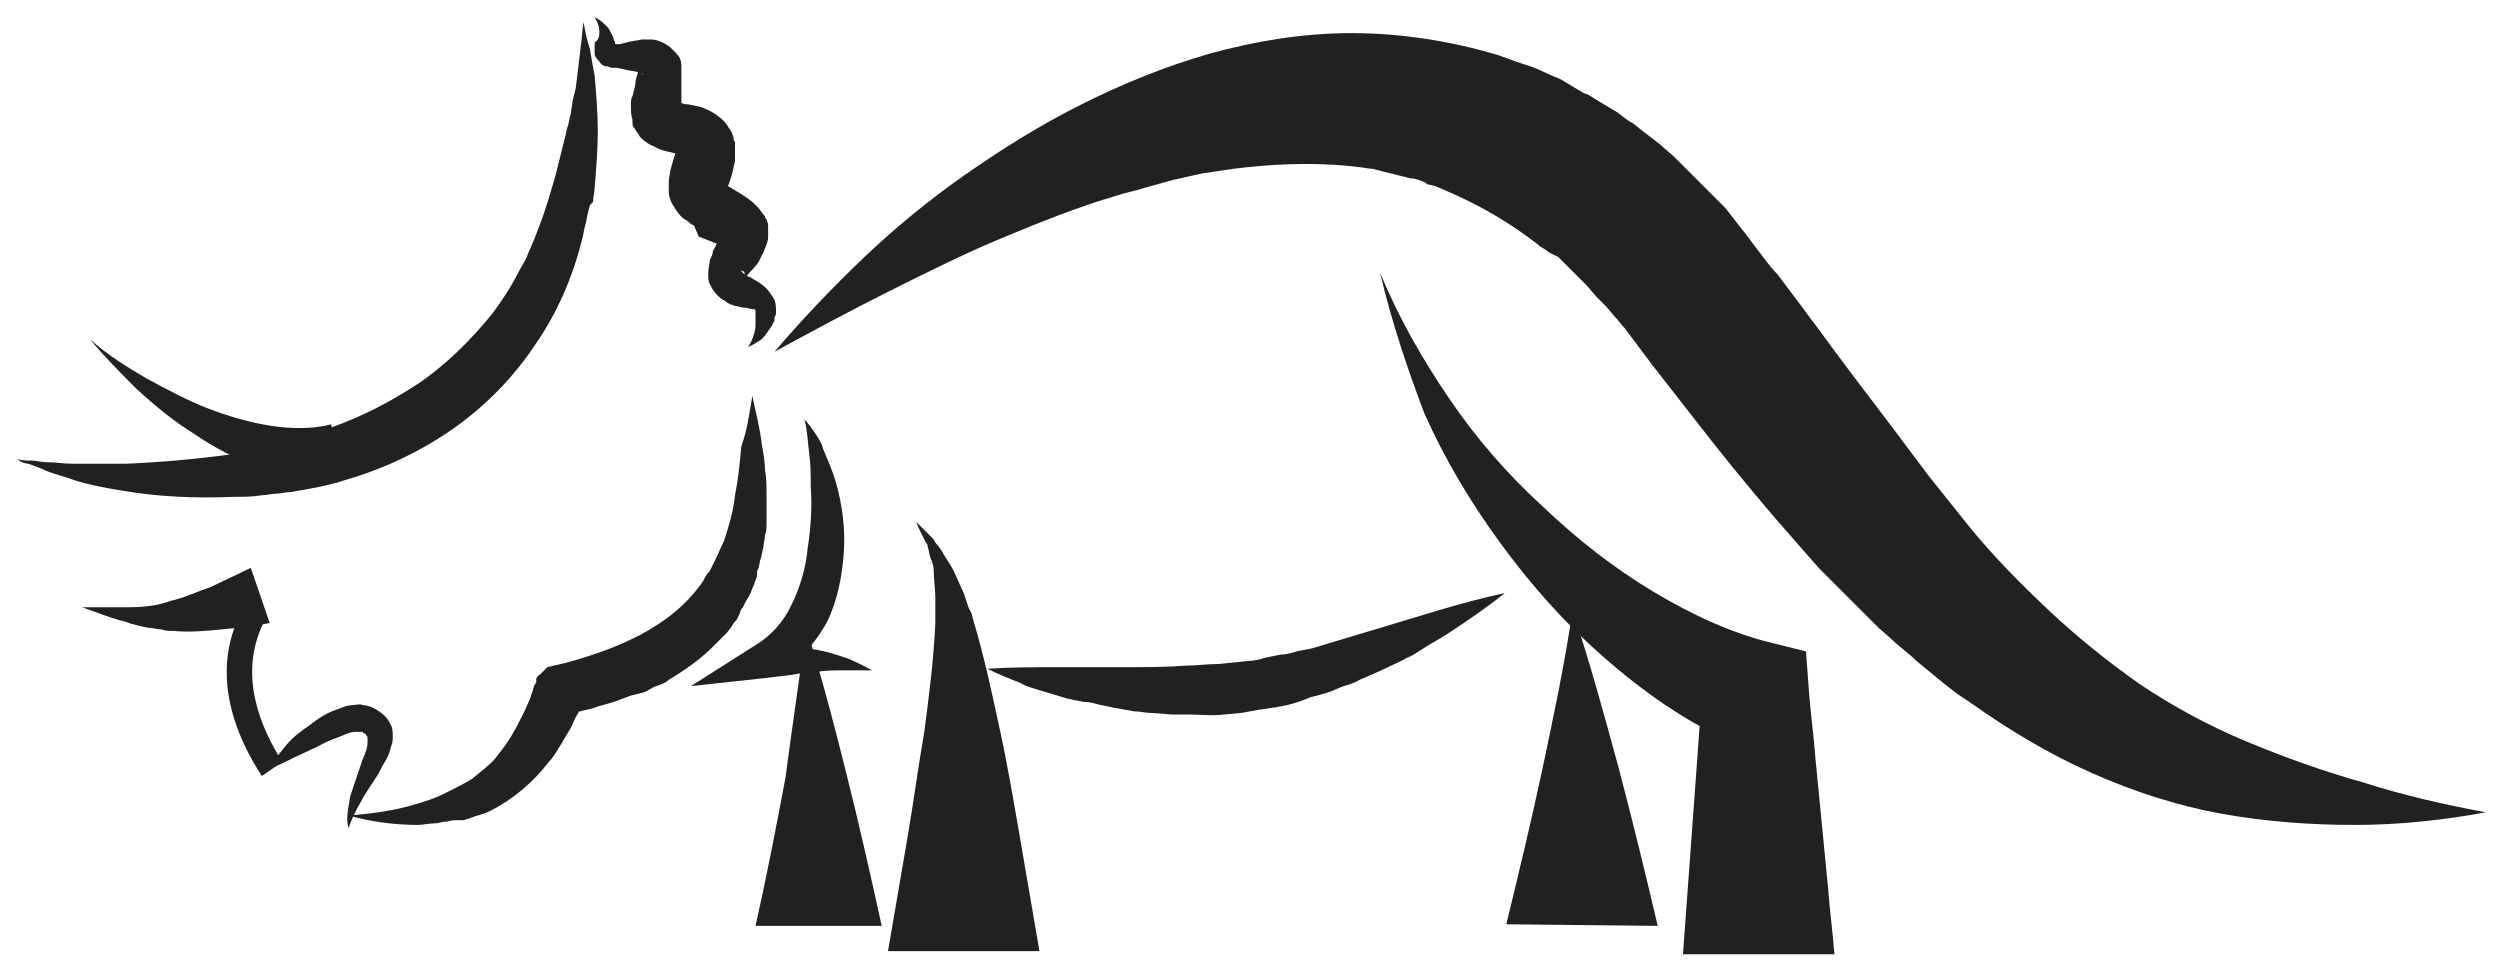
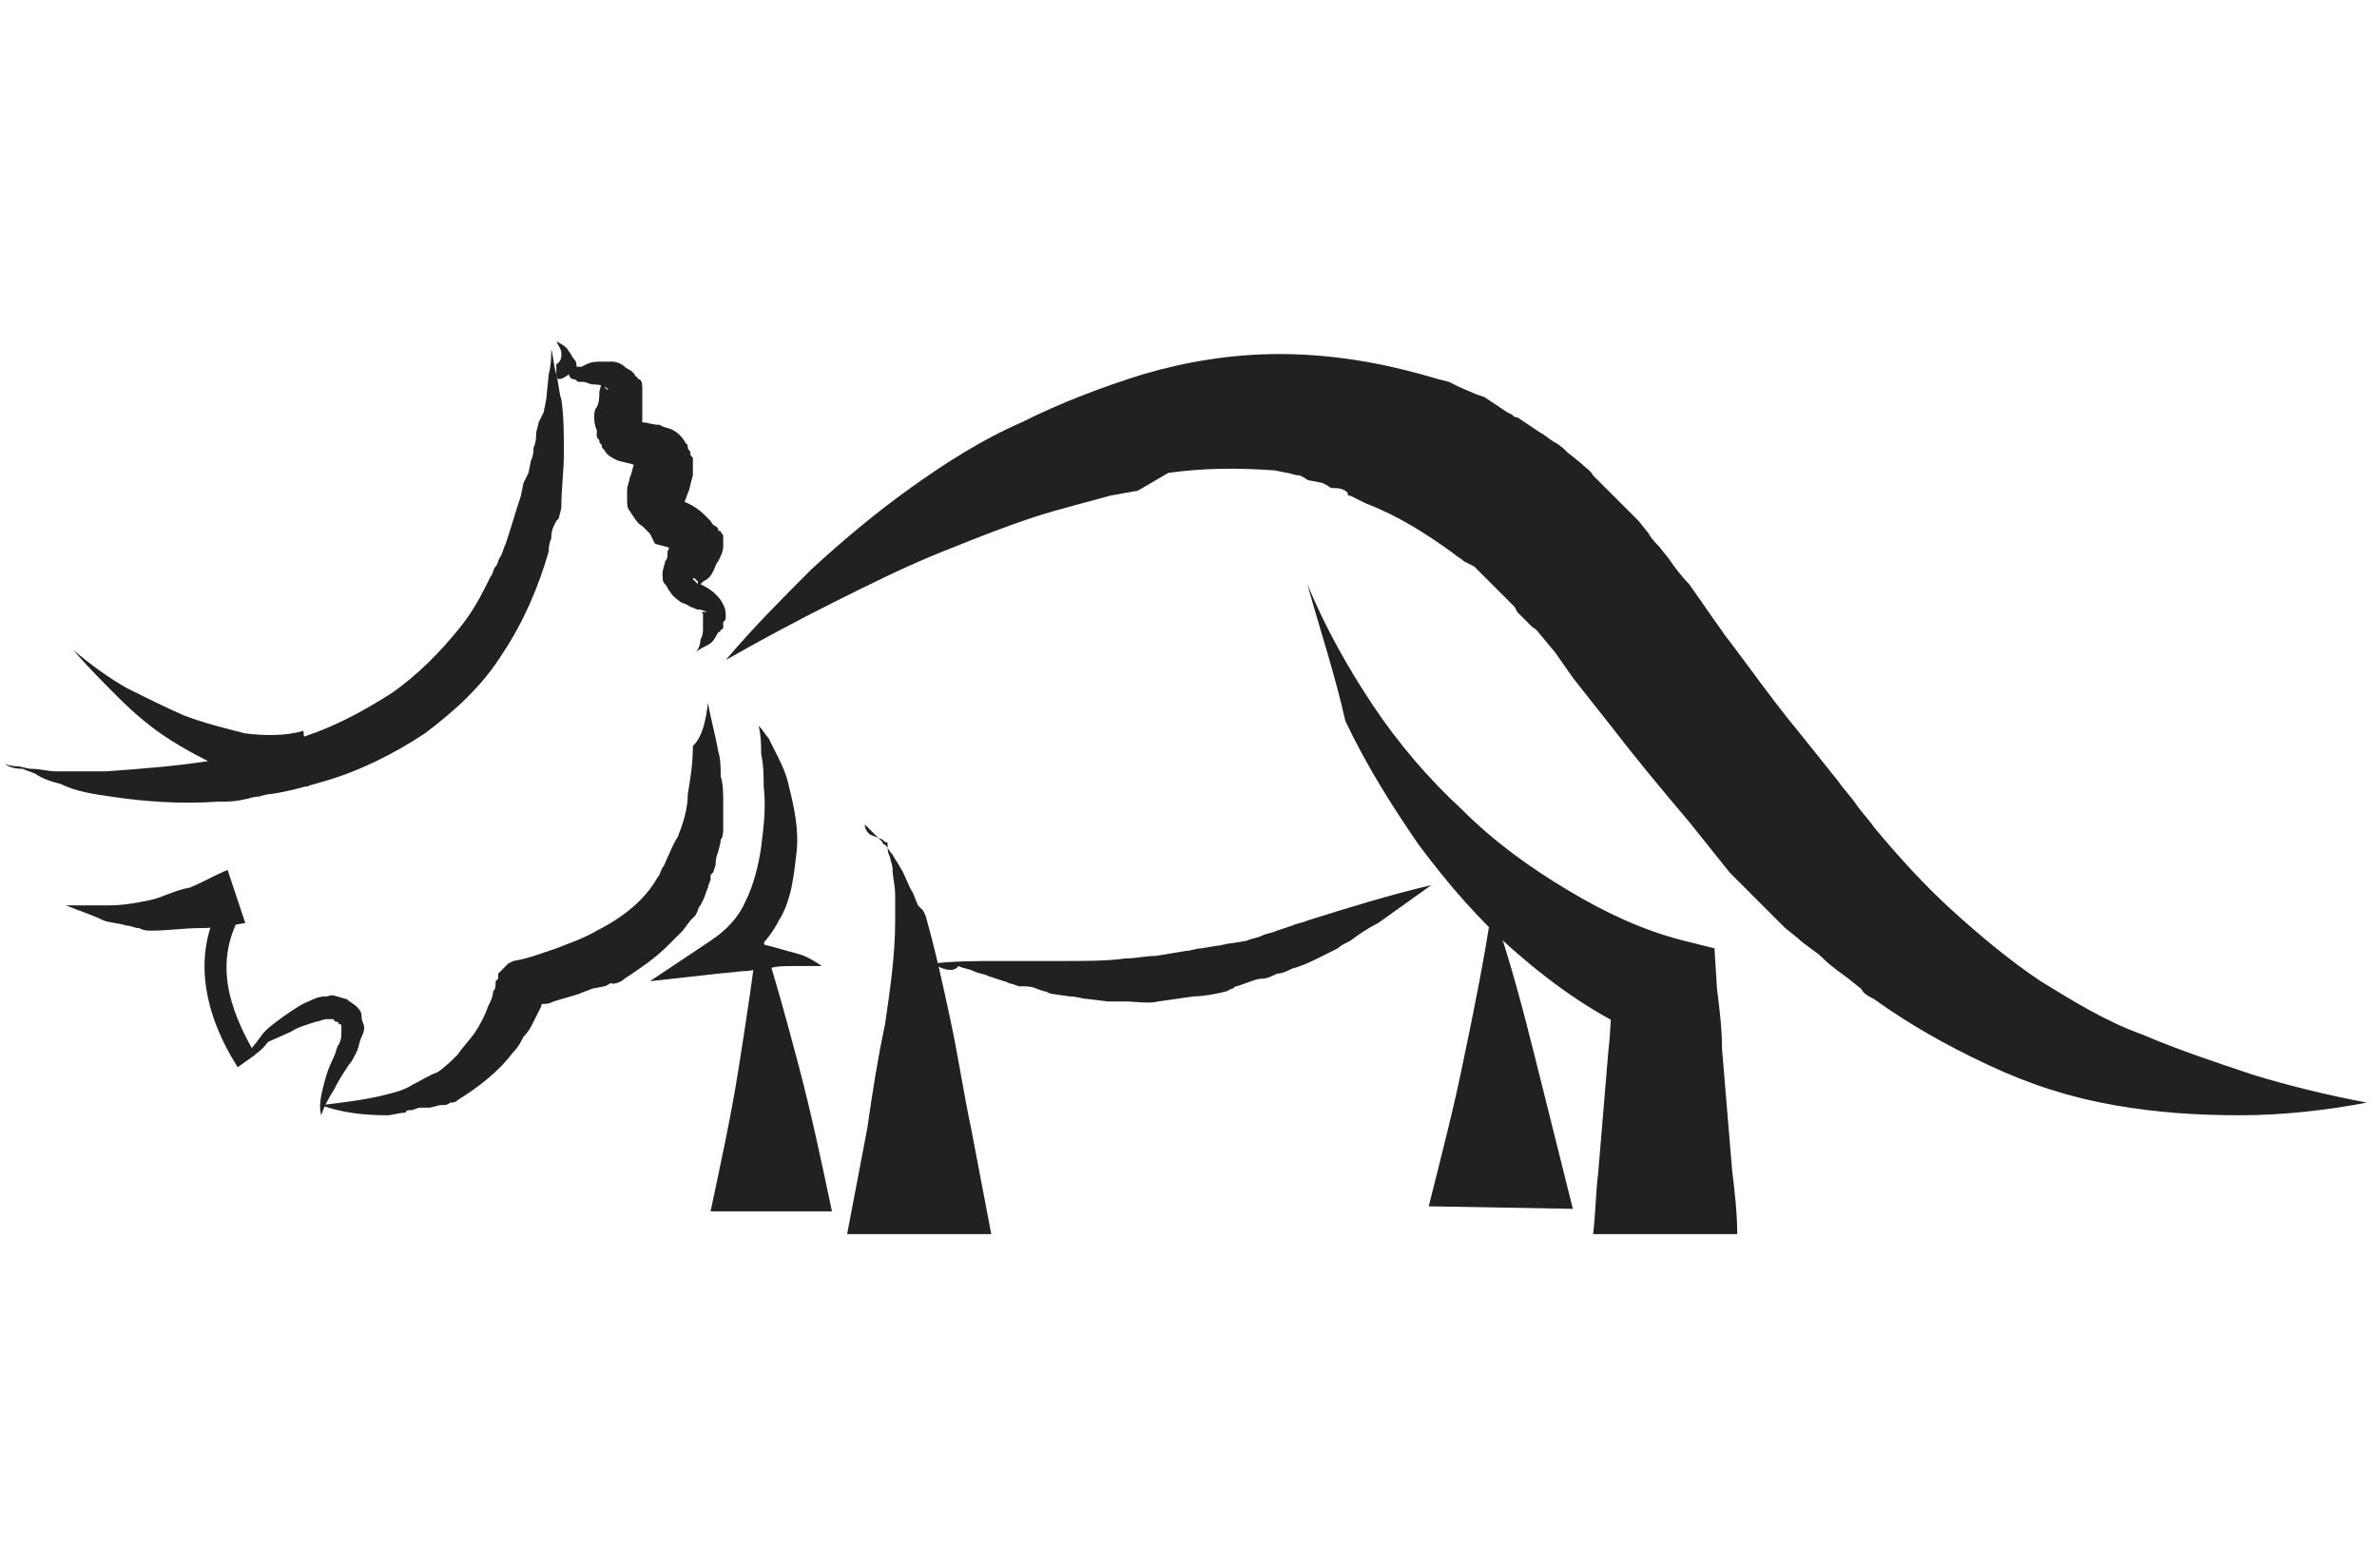
- <svg xmlns="http://www.w3.org/2000/svg" version="1.1" id="Layer_1" x="0px" y="0px" viewBox="0 0 158.5 62" style="enable-background:new 0 0 158.5 62;" xml:space="preserve">
+ <svg xmlns="http://www.w3.org/2000/svg" version="1.1" id="Layer_1" x="0px" y="0px" viewBox="0 0 94 62" style="enable-background:new 0 0 94 62;" xml:space="preserve">
  <style type="text/css">
	.st0{fill:#212121;}
</style>
  <g>
-     <path class="st0" d="M157.6,51.5c-2.7,0.5-5.5,0.8-8.3,0.8c-2.8,0-5.6-0.2-8.4-0.7c-2.8-0.5-5.6-1.4-8.3-2.6   c-2.7-1.2-5.2-2.7-7.6-4.4c-0.3-0.2-0.6-0.4-0.9-0.6l-0.9-0.7c-0.6-0.5-1.1-0.9-1.7-1.4c-0.5-0.5-1.1-0.9-1.6-1.4l-0.8-0.7   l-0.4-0.4c-0.1-0.1-0.3-0.3-0.4-0.4c-0.5-0.5-1-1-1.5-1.5c-0.5-0.5-1-1-1.5-1.5l-0.7-0.8l-0.7-0.8l-0.7-0.8l-0.7-0.8   c-1.8-2.1-3.5-4.2-5.2-6.4l-2.5-3.2l-1.2-1.6l-0.6-0.8c-0.2-0.2-0.4-0.5-0.6-0.7l-0.6-0.7c-0.1-0.1-0.2-0.2-0.3-0.3l-0.3-0.3   l-0.6-0.7c-0.1-0.1-0.2-0.2-0.3-0.3l-0.3-0.3l-0.6-0.6c-0.2-0.2-0.4-0.4-0.6-0.6L98.2,16c-0.2-0.2-0.5-0.3-0.7-0.5   c-1.8-1.4-3.7-2.5-5.8-3.4L91,11.8l-0.4-0.1c-0.1,0-0.1,0-0.2-0.1l-0.2-0.1c-0.3-0.1-0.5-0.2-0.8-0.2c-0.1,0-0.3-0.1-0.4-0.1   l-0.4-0.1l-0.8-0.2c-0.1,0-0.3-0.1-0.4-0.1l-0.4-0.1c-0.3,0-0.6-0.1-0.8-0.1l-0.9-0.1c-2.3-0.2-4.7-0.1-7.1,0.2L76.2,11l-1.8,0.4   l-1.8,0.5c-0.6,0.2-1.2,0.3-1.8,0.5c-2.4,0.7-4.9,1.7-7.3,2.7c-2.4,1-4.8,2.2-7.2,3.4c-2.4,1.2-4.8,2.5-7.2,3.8   c1.8-2.1,3.7-4.1,5.7-6c2-1.9,4.2-3.7,6.5-5.3c2.3-1.6,4.7-3.1,7.3-4.4c2.6-1.3,5.3-2.4,8.1-3.2c2.9-0.8,5.9-1.3,9-1.3   c3.1,0,6.3,0.5,9.3,1.4l1.1,0.4l0.6,0.2l0.3,0.1l0.3,0.1l1.1,0.5l0.5,0.2l0.5,0.3l1,0.6l0.3,0.1c0.1,0.1,0.2,0.1,0.3,0.2l0.5,0.3   l1,0.6c0.3,0.2,0.6,0.5,1,0.7c0.3,0.2,0.6,0.5,0.9,0.7l0.9,0.7c0.3,0.3,0.6,0.5,0.9,0.8l0.8,0.8l0.4,0.4c0.1,0.1,0.3,0.3,0.4,0.4   l0.8,0.8l0.4,0.4c0.1,0.1,0.3,0.3,0.4,0.4l0.7,0.9c0.2,0.3,0.5,0.6,0.7,0.9l0.6,0.8c0.4,0.5,0.8,1.1,1.3,1.6l1.2,1.6   c0.4,0.5,0.8,1.1,1.2,1.6c1.6,2.2,3.2,4.3,4.8,6.4l0.6,0.8l0.6,0.8l0.6,0.8l0.6,0.8c0.4,0.5,0.8,1,1.2,1.5c0.4,0.5,0.8,1,1.2,1.5   c1.6,2,3.4,3.8,5.2,5.5c1.8,1.7,3.8,3.3,5.8,4.7c2.1,1.4,4.3,2.6,6.7,3.6c2.4,1,4.9,1.9,7.4,2.6C152.3,50.4,154.9,51,157.6,51.5z" />
-     <path class="st0" d="M87.5,17.3c1.2,2.9,2.7,5.5,4.4,8c1.7,2.5,3.7,4.8,5.9,6.8c2.2,2.1,4.5,3.9,7,5.4c2.5,1.5,5.1,2.7,7.7,3.3   l2,0.5l0.2,2.7c0.1,1.3,0.3,2.7,0.4,4.1l0.4,4.1l0.4,4.1c0.1,1.4,0.3,2.8,0.4,4.2h-9.6c0.1-1.3,0.2-2.7,0.3-4.1l0.3-4.1l0.3-4.1   c0.1-1.4,0.2-2.8,0.3-4.2l2.2,3.2c-3.2-1.4-6-3.4-8.5-5.6c-2.5-2.2-4.6-4.6-6.5-7.2c-1.9-2.6-3.5-5.3-4.8-8.2   C89.2,23.3,88.2,20.3,87.5,17.3z" />
-     <path class="st0" d="M58.1,33.1c0.2,0.2,0.4,0.4,0.6,0.6l0.3,0.3l0.2,0.2c0,0.1,0.1,0.1,0.1,0.2c0.2,0.2,0.4,0.5,0.5,0.7   c0.2,0.3,0.3,0.5,0.5,0.8c0.3,0.5,0.5,1.1,0.8,1.7l0.3,0.9l0.1,0.2l0.1,0.2l0.1,0.4c0.7,2.3,1.2,4.7,1.7,7c0.5,2.3,0.9,4.7,1.3,7   l0.6,3.5l0.6,3.5h-9.6l0.6-3.5l0.6-3.5c0.4-2.3,0.7-4.6,1.1-6.9c0.3-2.3,0.6-4.6,0.7-6.9l0-0.4l0-0.2l0-0.2l0-0.8   c0-0.6-0.1-1.1-0.1-1.7c0-0.3-0.1-0.6-0.2-0.8c-0.1-0.3-0.1-0.5-0.2-0.8c0-0.1,0-0.1-0.1-0.2l-0.1-0.2l-0.2-0.4   C58.3,33.6,58.2,33.4,58.1,33.1z" />
-     <path class="st0" d="M51.1,39.8c1,3.1,1.8,6.2,2.6,9.4c0.8,3.2,1.5,6.3,2.2,9.5h-8c0.7-3.1,1.3-6.2,1.9-9.4   C50.2,46.2,50.7,43,51.1,39.8z" />
-     <path class="st0" d="M99.7,38.7c1.1,3.3,2,6.6,2.9,9.9c0.9,3.4,1.7,6.7,2.5,10.1l-9.6-0.1c0.8-3.3,1.6-6.6,2.3-9.9   C98.5,45.4,99.2,42.1,99.7,38.7z" />
-     <path class="st0" d="M62.6,42.4c1.5-0.1,2.9-0.1,4.3-0.1c0.7,0,1.4,0,2.1,0c0.7,0,1.4,0,2.1,0c1.4,0,2.8,0,4.1-0.1   c0.7,0,1.3-0.1,2-0.1l1-0.1l1-0.1c0.3,0,0.7-0.1,1-0.2l1-0.2c0.3,0,0.7-0.1,1-0.2l1-0.2c0.3-0.1,0.7-0.2,1-0.3   c0.3-0.1,0.7-0.2,1-0.3l1-0.3c0.3-0.1,0.7-0.2,1-0.3c2.7-0.8,5.4-1.7,8.2-2.3c-1.1,0.9-2.3,1.7-3.5,2.5c-0.6,0.4-1.2,0.7-1.8,1.1   c-0.3,0.2-0.6,0.4-0.9,0.5c-0.3,0.2-0.6,0.3-1,0.5c-0.6,0.3-1.3,0.6-2,0.9c-0.3,0.2-0.7,0.3-1,0.4c-0.3,0.1-0.7,0.3-1,0.4   c-0.3,0.1-0.7,0.2-1.1,0.3l-0.5,0.2c-0.1,0-0.2,0.1-0.3,0.1l-0.3,0.1c-0.7,0.2-1.5,0.3-2.2,0.4l-1.1,0.2l-1.1,0.1   c-0.7,0.1-1.5,0-2.2,0l-0.6,0l-0.5,0L73,45.2c-0.4,0-0.7-0.1-1.1-0.1l-1.1-0.2c-0.2,0-0.4-0.1-0.5-0.1l-0.5-0.1   c-0.4-0.1-0.7-0.2-1.1-0.2l-0.5-0.1c-0.2,0-0.3-0.1-0.5-0.1l-1-0.3c-0.3-0.1-0.7-0.2-1-0.3c-0.3-0.1-0.7-0.2-1-0.4   C63.9,43,63.2,42.7,62.6,42.4z" />
-     <path class="st0" d="M47.7,25.1c0.2,1,0.5,2.1,0.6,3.1c0.1,0.5,0.2,1.1,0.2,1.6c0.1,0.5,0.1,1.1,0.1,1.6c0,0.5,0,1.1,0,1.7   c0,0.3,0,0.6-0.1,0.8c0,0.3-0.1,0.6-0.1,0.8c-0.1,0.3-0.1,0.6-0.2,0.8L48.1,36l-0.1,0.2L48,36.5c-0.1,0.3-0.2,0.6-0.3,0.8   c-0.1,0.3-0.2,0.5-0.4,0.8l-0.2,0.4c-0.1,0.1-0.2,0.3-0.2,0.4l-0.2,0.4c-0.1,0.1-0.2,0.2-0.3,0.4l-0.3,0.4   c-0.1,0.1-0.2,0.2-0.3,0.3c-0.2,0.2-0.4,0.4-0.6,0.6c-0.8,0.8-1.8,1.5-2.8,2.1c-0.2,0.2-0.5,0.3-0.8,0.4c-0.3,0.1-0.5,0.3-0.8,0.4   L40,44.1c-0.3,0.1-0.5,0.2-0.8,0.3c-0.5,0.2-1.1,0.3-1.6,0.5c-0.3,0.1-0.5,0.1-0.8,0.2L36,45.2l0.7-0.3c0.1,0,0.1-0.1,0.1-0.1   c0,0,0,0,0,0c0,0,0,0,0,0l0,0l0,0c0,0,0,0,0,0.1c-0.1,0.1-0.1,0.3-0.2,0.4c-0.2,0.3-0.3,0.7-0.5,1c-0.2,0.3-0.4,0.7-0.6,1   c-0.2,0.3-0.4,0.7-0.7,1c-1,1.3-2.3,2.4-3.7,3.1c-0.2,0.1-0.4,0.2-0.5,0.2c-0.2,0.1-0.4,0.1-0.6,0.2l-0.6,0.2   C29.2,52,29,52,28.8,52c-0.2,0-0.4,0.1-0.6,0.1c-0.2,0-0.4,0.1-0.6,0.1c-0.4,0-0.8,0.1-1.1,0.1c-1.5,0-3-0.2-4.4-0.6   c1.4-0.1,2.9-0.3,4.2-0.7c0.7-0.2,1.3-0.4,1.9-0.7c0.6-0.3,1.2-0.6,1.7-0.9c0.5-0.4,1-0.8,1.4-1.2c0.4-0.5,0.8-1,1.1-1.5   c0.3-0.5,0.6-1.1,0.9-1.7c0.1-0.3,0.3-0.6,0.4-1c0.1-0.2,0.1-0.4,0.2-0.6c0,0,0.1-0.1,0.1-0.2l0-0.1l0,0l0-0.1   c0.1-0.1,0.1-0.2,0.2-0.2c0.1-0.1,0.2-0.2,0.3-0.3l0.2-0.2l0.4-0.1c1-0.2,1.9-0.5,2.8-0.8c0.9-0.3,1.8-0.7,2.6-1.1   c1.7-0.9,3.1-2,4.1-3.5c0.1-0.2,0.2-0.4,0.4-0.6c0.1-0.2,0.2-0.4,0.3-0.6c0.2-0.4,0.4-0.9,0.6-1.3c0.3-0.9,0.6-1.9,0.7-2.9   c0.2-1,0.3-2,0.4-3.1C47.4,27.2,47.5,26.2,47.7,25.1z" />
-     <path class="st0" d="M16.9,48.8c0.4-0.5,0.8-1,1.2-1.5c0.4-0.5,0.9-0.9,1.5-1.3c0.5-0.4,1.1-0.8,1.7-1c0.3-0.1,0.7-0.3,1.1-0.3   c0.2,0,0.4-0.1,0.6,0c0.2,0,0.5,0.1,0.7,0.2c0.2,0.1,0.5,0.3,0.7,0.5c0.2,0.2,0.3,0.4,0.4,0.6c0.1,0.2,0.1,0.5,0.1,0.7   c0,0.2,0,0.4-0.1,0.6c-0.1,0.4-0.2,0.7-0.4,1c-0.2,0.3-0.3,0.6-0.5,0.9c-0.3,0.5-0.7,1-1,1.6c-0.3,0.5-0.6,1.1-0.8,1.7   c-0.2-0.6,0-1.3,0.1-2c0.2-0.6,0.4-1.2,0.6-1.8c0.1-0.3,0.2-0.6,0.3-0.8c0.1-0.3,0.2-0.5,0.2-0.8c0-0.1,0-0.2,0-0.3   c0-0.1,0-0.1-0.1-0.2c0-0.1-0.1-0.1-0.1-0.1c0,0-0.1,0-0.1-0.1c0,0-0.1,0-0.2,0c-0.1,0-0.2,0-0.3,0c-0.2,0-0.5,0.1-0.7,0.2   c-0.5,0.2-1.1,0.4-1.6,0.7L18.7,48C18.1,48.3,17.5,48.6,16.9,48.8z" />
+     <path class="st0" d="M93.6,43.6c-1.6,0.3-3.3,0.5-5,0.5c-1.7,0-3.3-0.1-5-0.4c-1.7-0.3-3.3-0.8-5-1.6s-3.1-1.6-4.5-2.6   c-0.2-0.1-0.4-0.2-0.5-0.4l-0.5-0.4c-0.4-0.3-0.7-0.5-1-0.8c-0.3-0.3-0.7-0.5-1-0.8l-0.5-0.4l-0.2-0.2c-0.1-0.1-0.2-0.2-0.2-0.2   c-0.3-0.3-0.6-0.6-0.9-0.9c-0.3-0.3-0.6-0.6-0.9-0.9l-0.4-0.5l-0.4-0.5l-0.4-0.5l-0.4-0.5c-1.1-1.3-2.1-2.5-3.1-3.8l-1.5-1.9   l-0.7-1L61,25.2c-0.1-0.1-0.2-0.3-0.4-0.4l-0.4-0.4c-0.1-0.1-0.1-0.1-0.2-0.2L59.9,24l-0.4-0.4c-0.1-0.1-0.1-0.1-0.2-0.2l-0.2-0.2   l-0.4-0.4c-0.1-0.1-0.2-0.2-0.4-0.4l-0.4-0.2c-0.1-0.1-0.3-0.2-0.4-0.3c-1.1-0.8-2.2-1.5-3.5-2l-0.4-0.2l-0.2-0.1   c-0.1,0-0.1,0-0.1-0.1l-0.1-0.1c-0.2-0.1-0.3-0.1-0.5-0.1c-0.1,0-0.2-0.1-0.2-0.1l-0.2-0.1l-0.5-0.1c-0.1,0-0.2-0.1-0.2-0.1   l-0.2-0.1c-0.2,0-0.4-0.1-0.5-0.1l-0.5-0.1c-1.4-0.1-2.8-0.1-4.2,0.1L45,19.4l-1.1,0.2l-1.1,0.3c-0.4,0.1-0.7,0.2-1.1,0.3   c-1.4,0.4-2.9,1-4.4,1.6s-2.9,1.3-4.3,2c-1.4,0.7-2.9,1.5-4.3,2.3c1.1-1.3,2.2-2.4,3.4-3.6c1.2-1.1,2.5-2.2,3.9-3.2   c1.4-1,2.8-1.9,4.4-2.6c1.6-0.8,3.2-1.4,4.8-1.9c1.7-0.5,3.5-0.8,5.4-0.8s3.8,0.3,5.6,0.8l0.7,0.2l0.4,0.1l0.2,0.1l0.2,0.1l0.7,0.3   l0.3,0.1l0.3,0.2l0.6,0.4l0.2,0.1c0.1,0.1,0.1,0.1,0.2,0.1l0.3,0.2l0.6,0.4c0.2,0.1,0.4,0.3,0.6,0.4c0.2,0.1,0.4,0.3,0.5,0.4   l0.5,0.4c0.2,0.2,0.4,0.3,0.5,0.5l0.5,0.5l0.2,0.2c0.1,0.1,0.2,0.2,0.2,0.2l0.5,0.5l0.2,0.2c0.1,0.1,0.2,0.2,0.2,0.2l0.4,0.5   c0.1,0.2,0.3,0.4,0.4,0.5l0.4,0.5c0.2,0.3,0.5,0.7,0.8,1l0.7,1c0.2,0.3,0.5,0.7,0.7,1c1,1.3,1.9,2.6,2.9,3.8l0.4,0.5l0.4,0.5   l0.4,0.5l0.4,0.5c0.2,0.3,0.5,0.6,0.7,0.9c0.2,0.3,0.5,0.6,0.7,0.9c1,1.2,2,2.3,3.1,3.3c1.1,1,2.3,2,3.5,2.8c1.3,0.8,2.6,1.6,4,2.1   c1.4,0.6,2.9,1.1,4.4,1.6C90.4,42.9,92,43.3,93.6,43.6z" />
+     <path class="st0" d="M51.7,23.1c0.7,1.7,1.6,3.3,2.6,4.8c1,1.5,2.2,2.9,3.5,4.1c1.3,1.3,2.7,2.3,4.2,3.2c1.5,0.9,3,1.6,4.6,2   l1.2,0.3l0.1,1.6c0.1,0.8,0.2,1.6,0.2,2.4l0.2,2.4l0.2,2.4c0.1,0.8,0.2,1.7,0.2,2.5h-5.7c0.1-0.8,0.1-1.6,0.2-2.4l0.2-2.4l0.2-2.4   c0.1-0.8,0.1-1.7,0.2-2.5l1.3,1.9c-1.9-0.8-3.6-2-5.1-3.3c-1.5-1.3-2.7-2.7-3.9-4.3c-1.1-1.6-2.1-3.2-2.9-4.9   C52.8,26.7,52.2,24.9,51.7,23.1z" />
+     <path class="st0" d="M34.2,32.6c0.1,0.1,0.2,0.2,0.4,0.4l0.2,0.2l0.1,0.1c0,0.1,0.1,0.1,0.1,0.1c0.1,0.1,0.2,0.3,0.3,0.4   c0.1,0.2,0.2,0.3,0.3,0.5c0.2,0.3,0.3,0.7,0.5,1l0.2,0.5l0.1,0.1l0.1,0.1l0.1,0.2c0.4,1.4,0.7,2.8,1,4.2c0.3,1.4,0.5,2.8,0.8,4.2   l0.4,2.1l0.4,2.1h-5.7l0.4-2.1l0.4-2.1c0.2-1.4,0.4-2.7,0.7-4.1c0.2-1.4,0.4-2.7,0.4-4.1v-0.2V36v-0.1v-0.5c0-0.4-0.1-0.7-0.1-1   c0-0.2-0.1-0.4-0.1-0.5c-0.1-0.2-0.1-0.3-0.1-0.5c0-0.1,0-0.1-0.1-0.1l-0.1-0.1L34.4,33C34.3,32.9,34.2,32.8,34.2,32.6z" />
+     <path class="st0" d="M30,36.6c0.6,1.9,1.1,3.7,1.6,5.6c0.5,1.9,0.9,3.8,1.3,5.7h-4.8c0.4-1.9,0.8-3.7,1.1-5.6   C29.5,40.4,29.8,38.5,30,36.6z" />
+     <path class="st0" d="M59,35.9c0.7,2,1.2,3.9,1.7,5.9c0.5,2,1,4,1.5,6l-5.7-0.1c0.5-2,1-3.9,1.4-5.9C58.3,39.9,58.7,37.9,59,35.9z" />
+     <path class="st0" d="M36.9,38.1c0.9-0.1,1.7-0.1,2.6-0.1c0.4,0,0.8,0,1.3,0c0.4,0,0.8,0,1.3,0c0.8,0,1.7,0,2.4-0.1   c0.4,0,0.8-0.1,1.2-0.1l0.6-0.1l0.6-0.1c0.2,0,0.4-0.1,0.6-0.1l0.6-0.1c0.2,0,0.4-0.1,0.6-0.1l0.6-0.1c0.2-0.1,0.4-0.1,0.6-0.2   c0.2-0.1,0.4-0.1,0.6-0.2l0.6-0.2c0.2-0.1,0.4-0.1,0.6-0.2c1.6-0.5,3.2-1,4.9-1.4c-0.7,0.5-1.4,1-2.1,1.5c-0.4,0.2-0.7,0.4-1.1,0.7   c-0.2,0.1-0.4,0.2-0.5,0.3c-0.2,0.1-0.4,0.2-0.6,0.3c-0.4,0.2-0.8,0.4-1.2,0.5c-0.2,0.1-0.4,0.2-0.6,0.2c-0.2,0.1-0.4,0.2-0.6,0.2   s-0.4,0.1-0.7,0.2l-0.3,0.1c-0.1,0-0.1,0.1-0.2,0.1l-0.2,0.1c-0.4,0.1-0.9,0.2-1.3,0.2l-0.7,0.1l-0.7,0.1c-0.4,0.1-0.9,0-1.3,0   h-0.4h-0.3l-0.8-0.1c-0.2,0-0.4-0.1-0.7-0.1l-0.7-0.1c-0.1,0-0.2-0.1-0.3-0.1l-0.3-0.1c-0.2-0.1-0.4-0.1-0.7-0.1l-0.3-0.1   c-0.1,0-0.2-0.1-0.3-0.1l-0.6-0.2c-0.2-0.1-0.4-0.1-0.6-0.2c-0.2-0.1-0.4-0.1-0.6-0.2C37.7,38.5,37.2,38.3,36.9,38.1z" />
+     <path class="st0" d="M28,27.8c0.1,0.6,0.3,1.3,0.4,1.9c0.1,0.3,0.1,0.7,0.1,1c0.1,0.3,0.1,0.7,0.1,1s0,0.7,0,1c0,0.2,0,0.4-0.1,0.5   c0,0.2-0.1,0.4-0.1,0.5c-0.1,0.2-0.1,0.4-0.1,0.5l-0.1,0.3l-0.1,0.1v0.2C28.1,34.8,28,35,28,35.1c-0.1,0.2-0.1,0.3-0.2,0.5   l-0.1,0.2c-0.1,0.1-0.1,0.2-0.1,0.2l-0.1,0.2c-0.1,0.1-0.1,0.1-0.2,0.2L27,36.8c-0.1,0.1-0.1,0.1-0.2,0.2c-0.1,0.1-0.2,0.2-0.4,0.4   c-0.5,0.5-1.1,0.9-1.7,1.3c-0.1,0.1-0.3,0.2-0.5,0.2C24.2,38.8,24,39,23.9,39l-0.5,0.1c-0.2,0.1-0.3,0.1-0.5,0.2   c-0.3,0.1-0.7,0.2-1,0.3c-0.2,0.1-0.3,0.1-0.5,0.1L21,39.8l0.4-0.2c0.1,0,0.1-0.1,0.1-0.1l0,0l0,0l0,0l0,0c0,0,0,0,0,0.1   c-0.1,0.1-0.1,0.2-0.1,0.2c-0.1,0.2-0.2,0.4-0.3,0.6c-0.1,0.2-0.2,0.4-0.4,0.6c-0.1,0.2-0.2,0.4-0.4,0.6c-0.6,0.8-1.4,1.4-2.2,1.9   c-0.1,0.1-0.2,0.1-0.3,0.1c-0.1,0.1-0.2,0.1-0.4,0.1l-0.4,0.1c-0.1,0-0.2,0-0.4,0c-0.1,0-0.2,0.1-0.4,0.1S16.1,44,16,44   c-0.2,0-0.5,0.1-0.7,0.1c-0.9,0-1.8-0.1-2.6-0.4c0.8-0.1,1.7-0.2,2.5-0.4c0.4-0.1,0.8-0.2,1.1-0.4c0.4-0.2,0.7-0.4,1-0.5   c0.3-0.2,0.6-0.5,0.8-0.7c0.2-0.3,0.5-0.6,0.7-0.9c0.2-0.3,0.4-0.7,0.5-1c0.1-0.2,0.2-0.4,0.2-0.6c0.1-0.1,0.1-0.2,0.1-0.4   c0,0,0.1-0.1,0.1-0.1v-0.1l0,0v-0.1c0.1-0.1,0.1-0.1,0.1-0.1c0.1-0.1,0.1-0.1,0.2-0.2l0.1-0.1l0.2-0.1c0.6-0.1,1.1-0.3,1.7-0.5   c0.5-0.2,1.1-0.4,1.6-0.7c1-0.5,1.9-1.2,2.4-2.1c0.1-0.1,0.1-0.2,0.2-0.4c0.1-0.1,0.1-0.2,0.2-0.4c0.1-0.2,0.2-0.5,0.4-0.8   c0.2-0.5,0.4-1.1,0.4-1.7c0.1-0.6,0.2-1.2,0.2-1.9C27.8,29.1,27.9,28.5,28,27.8z" />
+     <path class="st0" d="M9.6,41.9c0.2-0.3,0.5-0.6,0.7-0.9c0.2-0.3,0.5-0.5,0.9-0.8c0.3-0.2,0.7-0.5,1-0.6c0.2-0.1,0.4-0.2,0.7-0.2   c0.1,0,0.2-0.1,0.4,0c0.1,0,0.3,0.1,0.4,0.1c0.1,0.1,0.3,0.2,0.4,0.3c0.1,0.1,0.2,0.2,0.2,0.4s0.1,0.3,0.1,0.4s0,0.2-0.1,0.4   c-0.1,0.2-0.1,0.4-0.2,0.6c-0.1,0.2-0.2,0.4-0.3,0.5c-0.2,0.3-0.4,0.6-0.6,1c-0.2,0.3-0.4,0.7-0.5,1c-0.1-0.4,0-0.8,0.1-1.2   c0.1-0.4,0.2-0.7,0.4-1.1c0.1-0.2,0.1-0.4,0.2-0.5c0.1-0.2,0.1-0.3,0.1-0.5c0-0.1,0-0.1,0-0.2c0-0.1,0-0.1-0.1-0.1   c0-0.1-0.1-0.1-0.1-0.1s-0.1,0-0.1-0.1c0,0-0.1,0-0.1,0c-0.1,0-0.1,0-0.2,0c-0.1,0-0.3,0.1-0.4,0.1c-0.3,0.1-0.7,0.2-1,0.4   l-0.9,0.4C10.3,41.6,10,41.8,9.6,41.9z" />
    <g>
-       <path class="st0" d="M16.6,49.2c-2.4-3.7-2.9-7.3-1.3-10.4l1.4,0.7c-1.6,3.3-0.2,6.6,1.2,8.8L16.6,49.2z" />
+       <path class="st0" d="M9.4,42.2C8,40,7.7,37.8,8.6,36l0.8,0.4c-1,2-0.1,3.9,0.7,5.3L9.4,42.2z" />
    </g>
-     <path class="st0" d="M5.2,38.5c1,0,2,0,2.9,0c1,0,1.9-0.1,2.7-0.4c0.9-0.2,1.7-0.6,2.6-0.9c0.8-0.4,1.7-0.8,2.5-1.2l1.2,3.5   c-1,0.2-2,0.3-3,0.4C13.1,40,12,40.1,11,40c-0.3,0-0.5,0-0.8-0.1c-0.3,0-0.5-0.1-0.8-0.1c-0.5-0.1-1-0.2-1.5-0.4   C7,39.2,6.1,38.8,5.2,38.5z" />
-     <path class="st0" d="M1.1,29.1c0.3,0.1,0.6,0.1,0.9,0.1c0.3,0,0.6,0.1,0.9,0.1c0.6,0,1.1,0.1,1.7,0.1c1.1,0,2.3,0,3.4,0   c2.3-0.1,4.5-0.3,6.7-0.6c0.5-0.1,1.1-0.2,1.6-0.3l0.8-0.2l0.8-0.2c1.1-0.3,2.1-0.6,3.1-1c2-0.7,3.9-1.7,5.7-2.9   c1.7-1.2,3.2-2.7,4.5-4.3c0.6-0.8,1.2-1.7,1.7-2.7l0.4-0.7c0.1-0.2,0.2-0.5,0.3-0.7c0.1-0.2,0.2-0.5,0.3-0.7   c0.1-0.3,0.2-0.5,0.3-0.8c0.4-1,0.7-2.1,1-3.1l0.2-0.8l0.1-0.4l0.1-0.4l0.2-0.8c0.1-0.3,0.1-0.6,0.2-0.8c0.1-0.3,0.1-0.6,0.2-0.8   c0-0.3,0.1-0.6,0.1-0.8l0.1-0.4l0.1-0.4l0.1-0.8l0.2-1.7c0.1-0.6,0.1-1.2,0.2-1.7c0.1,0.6,0.2,1.1,0.4,1.7c0.1,0.6,0.2,1.2,0.3,1.7   c0.1,1.2,0.2,2.3,0.2,3.5c0,1.2-0.1,2.4-0.2,3.6c0,0.3-0.1,0.6-0.1,0.9L37.4,13l-0.1,0.4c-0.1,0.3-0.1,0.6-0.2,0.9   c-0.1,0.3-0.1,0.6-0.2,0.9c-0.6,2.4-1.6,4.7-3,6.7c-1.4,2.1-3.2,3.9-5.2,5.3c-2,1.4-4.3,2.5-6.7,3.2c-1.2,0.4-2.4,0.6-3.6,0.8   c-0.3,0-0.6,0.1-0.9,0.1c-0.3,0-0.6,0.1-0.9,0.1c-0.6,0.1-1.2,0.1-1.8,0.1c-2.4,0.1-4.8,0-7.1-0.4c-1.2-0.2-2.3-0.4-3.4-0.8   c-0.6-0.2-1.1-0.3-1.7-0.6c-0.3-0.1-0.5-0.2-0.8-0.3C1.6,29.4,1.3,29.3,1.1,29.1z" />
-     <path class="st0" d="M5.7,21.5c1.1,1,2.4,1.8,3.6,2.5c1.3,0.7,2.6,1.4,3.9,1.9c1.3,0.5,2.7,0.9,4,1.1c1.3,0.2,2.7,0.2,3.8-0.1   l0.4,3.7c-1.8,0-3.4-0.4-4.9-0.9c-1.5-0.6-2.9-1.3-4.2-2.2c-1.3-0.8-2.5-1.8-3.6-2.8C7.7,23.7,6.6,22.6,5.7,21.5z" />
-     <path class="st0" d="M37.7,1.1c0.3,0.1,0.6,0.4,0.8,0.6c0.1,0.1,0.2,0.3,0.3,0.5c0.1,0.2,0.1,0.3,0.2,0.5c0,0.1,0,0.1,0.1,0.2   C39,3,39,3,39,3c0,0,0-0.1,0-0.1c0,0,0-0.1,0-0.1c0,0,0.1,0,0.1,0l0.1,0c0,0,0.1,0,0.1,0l0.4-0.1c0.3-0.1,0.6-0.1,1-0.2   c0.2,0,0.4,0,0.6,0c0.2,0,0.6,0.1,0.9,0.3c0.2,0.1,0.3,0.2,0.5,0.4c0.1,0.1,0.1,0.1,0.2,0.2c0,0,0,0.1,0.1,0.1   c0,0.1,0.1,0.1,0.1,0.2c0.1,0.2,0.1,0.4,0.1,0.6c0,0.1,0,0.1,0,0.2l0,0.2c0,0.2,0,0.4,0,0.6c0,0.2,0,0.3,0,0.5c0,0.3,0,0.6,0,0.8   c0,0.1,0,0.2,0,0.3c0,0.1,0,0.1,0,0c0,0,0,0,0,0c0,0,0,0,0,0c0,0,0,0,0-0.1c0,0,0-0.1-0.1-0.1c0,0,0-0.1-0.1-0.1   c-0.1-0.1-0.1-0.1-0.1-0.1c0,0,0.3,0,0.5,0.1c0.3,0,0.6,0.1,1.1,0.2c0.2,0.1,0.5,0.2,0.8,0.4c0.3,0.2,0.7,0.5,0.9,0.9   c0.1,0.1,0.1,0.2,0.2,0.3c0,0.1,0.1,0.2,0.1,0.3c0,0.1,0,0.2,0.1,0.3c0,0.1,0,0.2,0,0.3c0,0.3,0,0.6,0,0.9   c-0.1,0.5-0.2,0.9-0.3,1.2c-0.1,0.3-0.2,0.6-0.3,0.7c0,0.1,0,0.1,0,0.1c0,0,0-0.2-0.1-0.4c0,0,0-0.1,0-0.1l0,0l0,0l0,0   c0,0,0,0-0.1-0.1c0,0,0,0,0,0c0,0,0,0,0,0c0,0,0,0,0,0c0,0,0,0,0,0l0,0c0.1,0.1,0.4,0.2,0.7,0.4c0.3,0.2,0.7,0.4,1.2,0.8   c0.1,0.1,0.1,0.1,0.2,0.2c0.1,0.1,0.1,0.1,0.2,0.2c0.1,0.1,0.2,0.3,0.3,0.4l0.1,0.1c0,0.1,0,0.1,0.1,0.2c0,0.1,0.1,0.2,0.1,0.4   c0,0.1,0,0.2,0,0.4c0,0.1,0,0.2,0,0.3c0,0.4-0.2,0.7-0.3,1c-0.1,0.2-0.2,0.4-0.3,0.6c-0.2,0.3-0.4,0.5-0.6,0.7   c-0.1,0.1-0.1,0.2-0.2,0.2c0,0,0,0-0.1,0c0,0,0-0.1,0-0.2c0-0.1-0.1-0.1-0.1-0.1c-0.1-0.1-0.1,0-0.1,0c0,0,0.1,0.1,0.2,0.2   c0.1,0.1,0.2,0.1,0.4,0.2c0.3,0.2,0.6,0.3,1,0.7c0.2,0.2,0.3,0.4,0.5,0.7c0.1,0.3,0.1,0.5,0.1,0.8c0,0.1,0,0.2-0.1,0.3   c0,0.1,0,0.1,0,0.1l0,0.1c0,0.1-0.1,0.2-0.1,0.2c0,0.1-0.1,0.2-0.1,0.2c-0.2,0.3-0.4,0.6-0.6,0.8c-0.3,0.2-0.6,0.4-0.9,0.5   c0.2-0.2,0.3-0.5,0.4-0.8c0.1-0.3,0.1-0.5,0.1-0.8c0-0.1,0-0.1,0-0.2c0-0.1,0-0.1,0-0.2l0-0.1c0,0,0-0.1,0-0.1c0,0,0-0.1,0-0.1   c0-0.1-0.1-0.1-0.1-0.1c0,0-0.1,0-0.1,0c-0.1,0-0.3-0.1-0.6-0.1c-0.1,0-0.3-0.1-0.5-0.1c-0.2-0.1-0.4-0.1-0.6-0.3   c-0.2-0.1-0.5-0.3-0.7-0.6c-0.1-0.1-0.2-0.3-0.3-0.5c-0.1-0.2-0.1-0.4-0.1-0.6c0-0.4,0.1-0.7,0.1-0.9c0.1-0.2,0.2-0.4,0.2-0.6   c0.2-0.3,0.3-0.6,0.4-0.8c0-0.1,0.1-0.2,0.1-0.2c0,0,0,0,0,0.1c0,0,0,0.1,0,0.1c0,0,0,0.1,0,0.1c0,0,0,0.1,0,0.1c0,0,0,0,0,0.1   c0,0,0,0,0,0c0,0,0,0.1,0,0.1c0,0,0,0,0,0c0,0,0,0,0,0c0,0-0.1,0-0.4-0.1c-0.2-0.1-0.5-0.2-1-0.4L44,14.3l-0.2-0.1   c-0.1-0.1-0.2-0.2-0.4-0.3c-0.3-0.2-0.5-0.5-0.8-1c-0.1-0.2-0.2-0.5-0.2-0.7c0-0.2,0-0.4,0-0.6c0-0.4,0.1-0.6,0.1-0.8   c0.1-0.4,0.2-0.7,0.3-1C42.9,9.6,43,9.4,43,9.4c0,0,0,0,0,0c0,0,0,0,0,0c0,0,0,0,0,0c0,0,0,0.1,0,0.1c0,0,0,0.1,0.1,0.1   c0.1,0.2,0.2,0.3,0.3,0.3c0.1,0,0.1,0,0,0c-0.1,0-0.4-0.1-0.7-0.2c-0.3-0.1-0.7-0.1-1.2-0.4c-0.3-0.1-0.6-0.3-0.9-0.6   c-0.1-0.1-0.1-0.2-0.2-0.3c-0.1-0.1-0.1-0.2-0.2-0.3c-0.1-0.1-0.1-0.2-0.1-0.3c0,0,0-0.1,0-0.1l0-0.1c-0.1-0.3-0.1-0.6-0.1-0.9   c0-0.2,0-0.5,0.1-0.6c0.1-0.4,0.2-0.7,0.2-1l0.2-0.7l0,0c0,0,0,0,0,0c0,0,0,0,0.1,0.1c0,0,0,0.1,0,0.1c0,0,0,0,0,0c0,0,0,0,0,0   c0,0,0.1,0.1,0.1,0.1c0.1,0,0.1,0,0.1,0c-0.1,0-0.2-0.1-0.3-0.1c-0.2-0.1-0.6-0.1-0.9-0.2l-0.5-0.1l-0.1,0c-0.1,0-0.1,0-0.2,0   c-0.1,0-0.2-0.1-0.4-0.1c-0.1,0-0.3-0.1-0.4-0.3c-0.1-0.1-0.3-0.3-0.3-0.5c0-0.2,0-0.3,0-0.4c0-0.1,0-0.2,0-0.3C38,2.5,38,2.2,38,2   C38,1.7,37.9,1.4,37.7,1.1z" />
-     <path class="st0" d="M51,26.6c0.3,0.3,0.5,0.6,0.7,0.9c0.2,0.3,0.4,0.6,0.5,1c0.3,0.7,0.6,1.4,0.8,2.1c0.4,1.4,0.6,2.9,0.5,4.4   c-0.1,1.5-0.4,3.1-1.1,4.5c-0.4,0.7-0.9,1.4-1.5,2c-0.6,0.6-1.3,1-2.1,1.4l-0.6-2.1c0.6,0,1.2,0.1,1.8,0.1c0.6,0.1,1.2,0.2,1.8,0.3   c0.6,0.1,1.2,0.3,1.8,0.5c0.6,0.2,1.1,0.5,1.7,0.8c-0.6,0-1.2,0-1.8,0c-0.6,0-1.2,0-1.7,0.1c-0.6,0-1.1,0.1-1.7,0.2l-1.7,0.2   l-4.6,0.5l4.1-2.6c1-0.6,1.8-1.5,2.3-2.6c0.5-1,0.9-2.3,1-3.5c0.2-1.3,0.3-2.6,0.2-4c0-0.7,0-1.4-0.1-2.1   C51.2,28,51.2,27.3,51,26.6z" />
+     <path class="st0" d="M2.6,35.8c0.6,0,1.2,0,1.7,0c0.6,0,1.1-0.1,1.6-0.2c0.5-0.1,1-0.4,1.6-0.5c0.5-0.2,1-0.5,1.5-0.7l0.7,2.1   c-0.6,0.1-1.2,0.2-1.8,0.2s-1.3,0.1-1.9,0.1c-0.2,0-0.3,0-0.5-0.1c-0.2,0-0.3-0.1-0.5-0.1c-0.3-0.1-0.6-0.1-0.9-0.2   C3.7,36.2,3.1,36,2.6,35.8z" />
+     <path class="st0" d="M0.2,30.2c0.2,0.1,0.4,0.1,0.5,0.1s0.4,0.1,0.5,0.1c0.4,0,0.7,0.1,1,0.1c0.7,0,1.4,0,2,0   c1.4-0.1,2.7-0.2,4-0.4c0.3-0.1,0.7-0.1,1-0.2l0.5-0.1l0.5-0.1c0.7-0.2,1.3-0.4,1.9-0.6c1.2-0.4,2.3-1,3.4-1.7   c1-0.7,1.9-1.6,2.7-2.6c0.4-0.5,0.7-1,1-1.6l0.2-0.4c0.1-0.1,0.1-0.3,0.2-0.4c0.1-0.1,0.1-0.3,0.2-0.4c0.1-0.2,0.1-0.3,0.2-0.5   c0.2-0.6,0.4-1.3,0.6-1.9l0.1-0.5l0.1-0.2l0.1-0.2l0.1-0.5c0.1-0.2,0.1-0.4,0.1-0.5c0.1-0.2,0.1-0.4,0.1-0.5c0-0.2,0.1-0.4,0.1-0.5   l0.1-0.2l0.1-0.2l0.1-0.5l0.1-1c0.1-0.4,0.1-0.7,0.1-1c0.1,0.4,0.1,0.7,0.2,1c0.1,0.4,0.1,0.7,0.2,1c0.1,0.7,0.1,1.4,0.1,2.1   c0,0.7-0.1,1.4-0.1,2.1c0,0.2-0.1,0.4-0.1,0.5l-0.1,0.1l-0.1,0.2c-0.1,0.2-0.1,0.4-0.1,0.5c-0.1,0.2-0.1,0.4-0.1,0.5   c-0.4,1.4-1,2.8-1.8,4c-0.8,1.3-1.9,2.3-3.1,3.2c-1.2,0.8-2.6,1.5-4,1.9c-0.7,0.2-1.4,0.4-2.1,0.5c-0.2,0-0.4,0.1-0.5,0.1   c-0.2,0-0.4,0.1-0.5,0.1c-0.4,0.1-0.7,0.1-1.1,0.1c-1.4,0.1-2.9,0-4.2-0.2c-0.7-0.1-1.4-0.2-2-0.5c-0.4-0.1-0.7-0.2-1-0.4   c-0.2-0.1-0.3-0.1-0.5-0.2C0.5,30.4,0.3,30.3,0.2,30.2z" />
+     <path class="st0" d="M2.9,25.7c0.7,0.6,1.4,1.1,2.1,1.5c0.8,0.4,1.6,0.8,2.3,1.1c0.8,0.3,1.6,0.5,2.4,0.7c0.8,0.1,1.6,0.1,2.3-0.1   l0.2,2.2c-1.1,0-2-0.2-2.9-0.5c-0.9-0.4-1.7-0.8-2.5-1.3c-0.8-0.5-1.5-1.1-2.1-1.7C4.1,27,3.4,26.3,2.9,25.7z" />
+     <path class="st0" d="M22,13.5c0.2,0.1,0.4,0.2,0.5,0.4c0.1,0.1,0.1,0.2,0.2,0.3s0.1,0.2,0.1,0.3c0,0.1,0,0.1,0.1,0.1   c-0.1,0.1-0.1,0.1-0.1,0.1v-0.1v-0.1h0.1h0.1H23l0.2-0.1c0.2-0.1,0.4-0.1,0.6-0.1c0.1,0,0.2,0,0.4,0s0.4,0.1,0.5,0.2   c0.1,0.1,0.2,0.1,0.3,0.2c0.1,0.1,0.1,0.1,0.1,0.1c0,0,0,0.1,0.1,0.1c0,0.1,0.1,0.1,0.1,0.1c0.1,0.1,0.1,0.2,0.1,0.4   c0,0.1,0,0.1,0,0.1v0.1c0,0.1,0,0.2,0,0.4c0,0.1,0,0.2,0,0.3c0,0.2,0,0.4,0,0.5c0,0.1,0,0.1,0,0.2c0,0.1,0,0.1,0,0l0,0l0,0   c0,0,0,0,0-0.1c0,0,0-0.1-0.1-0.1c0,0,0-0.1-0.1-0.1c-0.1-0.1-0.1-0.1-0.1-0.1s0.2,0,0.3,0.1c0.2,0,0.4,0.1,0.7,0.1   c0.1,0.1,0.3,0.1,0.5,0.2c0.2,0.1,0.4,0.3,0.5,0.5c0.1,0.1,0.1,0.1,0.1,0.2c0,0.1,0.1,0.1,0.1,0.2c0,0.1,0,0.1,0.1,0.2   c0,0.1,0,0.1,0,0.2c0,0.2,0,0.4,0,0.5c-0.1,0.3-0.1,0.5-0.2,0.7C27.1,19.8,27,20,27,20c0,0.1,0,0.1,0,0.1s0-0.1-0.1-0.2v-0.1l0,0   l0,0l0,0c0,0,0,0-0.1-0.1l0,0l0,0l0,0l0,0l0,0c0.1,0.1,0.2,0.1,0.4,0.2c0.2,0.1,0.4,0.2,0.7,0.5c0.1,0.1,0.1,0.1,0.1,0.1   c0.1,0.1,0.1,0.1,0.1,0.1s0.1,0.2,0.2,0.2l0.1,0.1c0,0.1,0,0.1,0.1,0.1c0,0.1,0.1,0.1,0.1,0.2c0,0.1,0,0.1,0,0.2c0,0.1,0,0.1,0,0.2   c0,0.2-0.1,0.4-0.2,0.6c-0.1,0.1-0.1,0.2-0.2,0.4c-0.1,0.2-0.2,0.3-0.4,0.4c-0.1,0.1-0.1,0.1-0.1,0.1c0,0,0,0-0.1,0   c0,0,0-0.1,0-0.1s-0.1-0.1-0.1-0.1c-0.1-0.1-0.1,0-0.1,0s0.1,0.1,0.1,0.1c0.1,0.1,0.1,0.1,0.2,0.1c0.2,0.1,0.4,0.2,0.6,0.4   c0.1,0.1,0.2,0.2,0.3,0.4c0.1,0.2,0.1,0.3,0.1,0.5c0,0.1,0,0.1-0.1,0.2c0,0.1,0,0.1,0,0.1v0.1c0,0.1-0.1,0.1-0.1,0.1   c0,0.1-0.1,0.1-0.1,0.1c-0.1,0.2-0.2,0.4-0.4,0.5c-0.2,0.1-0.4,0.2-0.5,0.3c0.1-0.1,0.2-0.3,0.2-0.5c0.1-0.2,0.1-0.3,0.1-0.5   c0-0.1,0-0.1,0-0.1c0-0.1,0-0.1,0-0.1v-0.1v-0.1v-0.1c0-0.1-0.1-0.1-0.1-0.1H28c-0.1,0-0.2-0.1-0.4-0.1c-0.1,0-0.2-0.1-0.3-0.1   c-0.1-0.1-0.2-0.1-0.4-0.2c-0.1-0.1-0.3-0.2-0.4-0.4c-0.1-0.1-0.1-0.2-0.2-0.3c-0.1-0.1-0.1-0.2-0.1-0.4c0-0.2,0.1-0.4,0.1-0.5   c0.1-0.1,0.1-0.2,0.1-0.4c0.1-0.2,0.2-0.4,0.2-0.5c0-0.1,0.1-0.1,0.1-0.1s0,0,0,0.1v0.1v0.1v0.1c0,0,0,0,0,0.1l0,0v0.1l0,0l0,0   c0,0-0.1,0-0.2-0.1c-0.1-0.1-0.3-0.1-0.6-0.2l-0.2-0.4l-0.1-0.1c-0.1-0.1-0.1-0.1-0.2-0.2c-0.2-0.1-0.3-0.3-0.5-0.6   c-0.1-0.1-0.1-0.3-0.1-0.4c0-0.1,0-0.2,0-0.4c0-0.2,0.1-0.4,0.1-0.5c0.1-0.2,0.1-0.4,0.2-0.6c0.1-0.1,0.1-0.2,0.1-0.2l0,0l0,0l0,0   v0.1c0,0,0,0.1,0.1,0.1c0.1,0.1,0.1,0.2,0.2,0.2c0.1,0,0.1,0,0,0c-0.1,0-0.2-0.1-0.4-0.1c-0.2-0.1-0.4-0.1-0.7-0.2   c-0.2-0.1-0.4-0.2-0.5-0.4c-0.1-0.1-0.1-0.1-0.1-0.2c-0.1-0.1-0.1-0.1-0.1-0.2c-0.1-0.1-0.1-0.1-0.1-0.2v-0.1v-0.1   c-0.1-0.2-0.1-0.4-0.1-0.5c0-0.1,0-0.3,0.1-0.4c0.1-0.2,0.1-0.4,0.1-0.6l0.1-0.4l0,0l0,0c0,0,0,0,0.1,0.1v0.1l0,0l0,0l0.1,0.1   c0.1,0,0.1,0,0.1,0c-0.1,0-0.1-0.1-0.2-0.1c-0.1-0.1-0.4-0.1-0.5-0.1l-0.3-0.1h-0.1c-0.1,0-0.1,0-0.1,0c-0.1,0-0.1-0.1-0.2-0.1   c-0.1,0-0.2-0.1-0.2-0.2C22.1,15.1,22,15,22,14.8s0-0.2,0-0.2c0-0.1,0-0.1,0-0.2c0.2-0.1,0.2-0.3,0.2-0.4   C22.2,13.8,22.1,13.7,22,13.5z" />
+     <path class="st0" d="M30,28.7c0.2,0.2,0.3,0.4,0.4,0.5c0.1,0.2,0.2,0.4,0.3,0.6c0.2,0.4,0.4,0.8,0.5,1.3c0.2,0.8,0.4,1.7,0.3,2.6   s-0.2,1.9-0.7,2.7c-0.2,0.4-0.5,0.8-0.9,1.2c-0.4,0.4-0.8,0.6-1.3,0.8l-0.4-1.3c0.4,0,0.7,0.1,1.1,0.1c0.4,0.1,0.7,0.1,1.1,0.2   c0.4,0.1,0.7,0.2,1.1,0.3c0.4,0.1,0.7,0.3,1,0.5c-0.4,0-0.7,0-1.1,0s-0.7,0-1,0.1c-0.4,0-0.7,0.1-1,0.1l-1,0.1l-2.7,0.3l2.4-1.6   c0.6-0.4,1.1-0.9,1.4-1.6c0.3-0.6,0.5-1.4,0.6-2.1c0.1-0.8,0.2-1.6,0.1-2.4c0-0.4,0-0.8-0.1-1.3C30.1,29.5,30.1,29.1,30,28.7z" />
  </g>
</svg>
